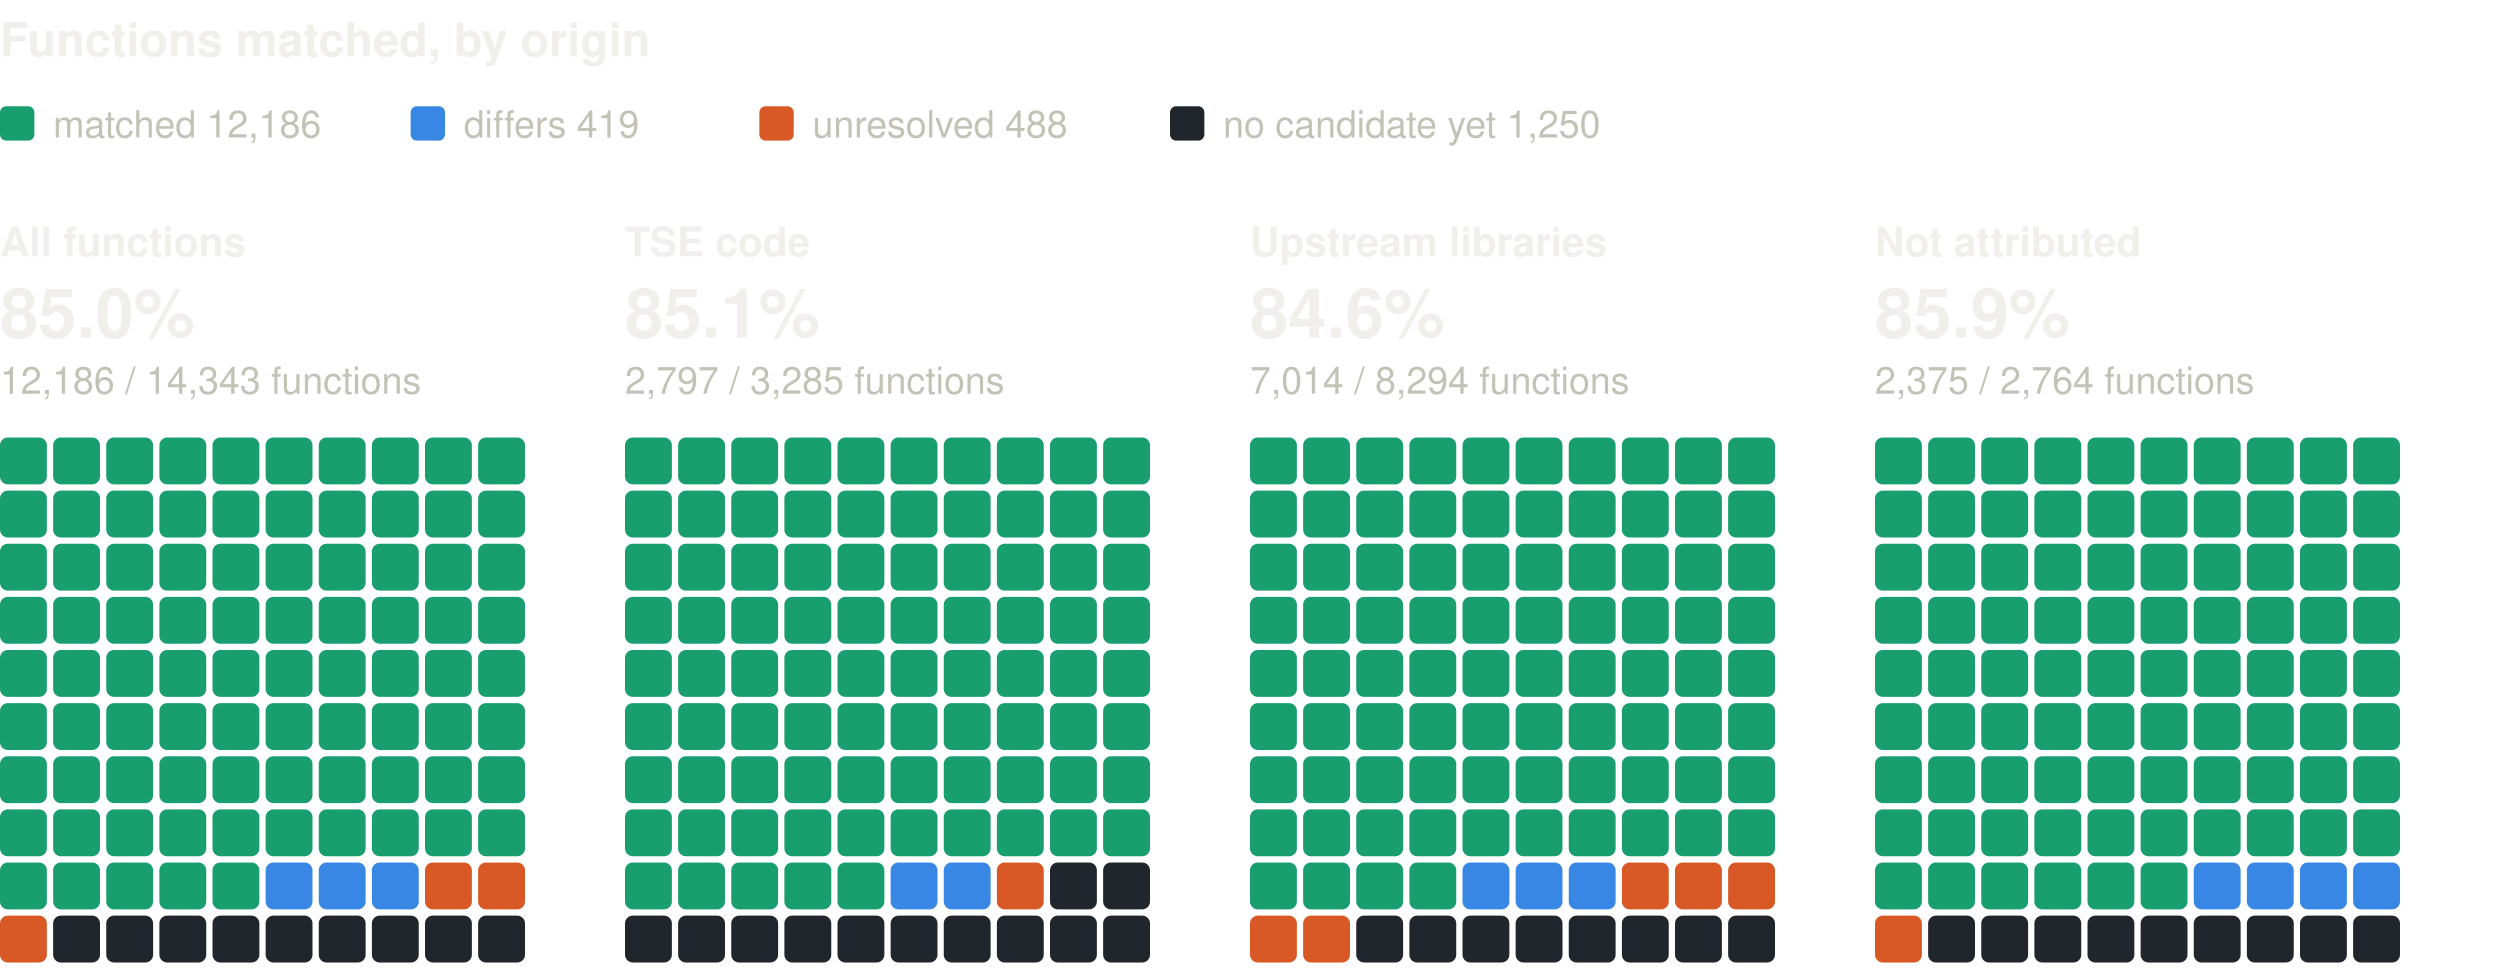
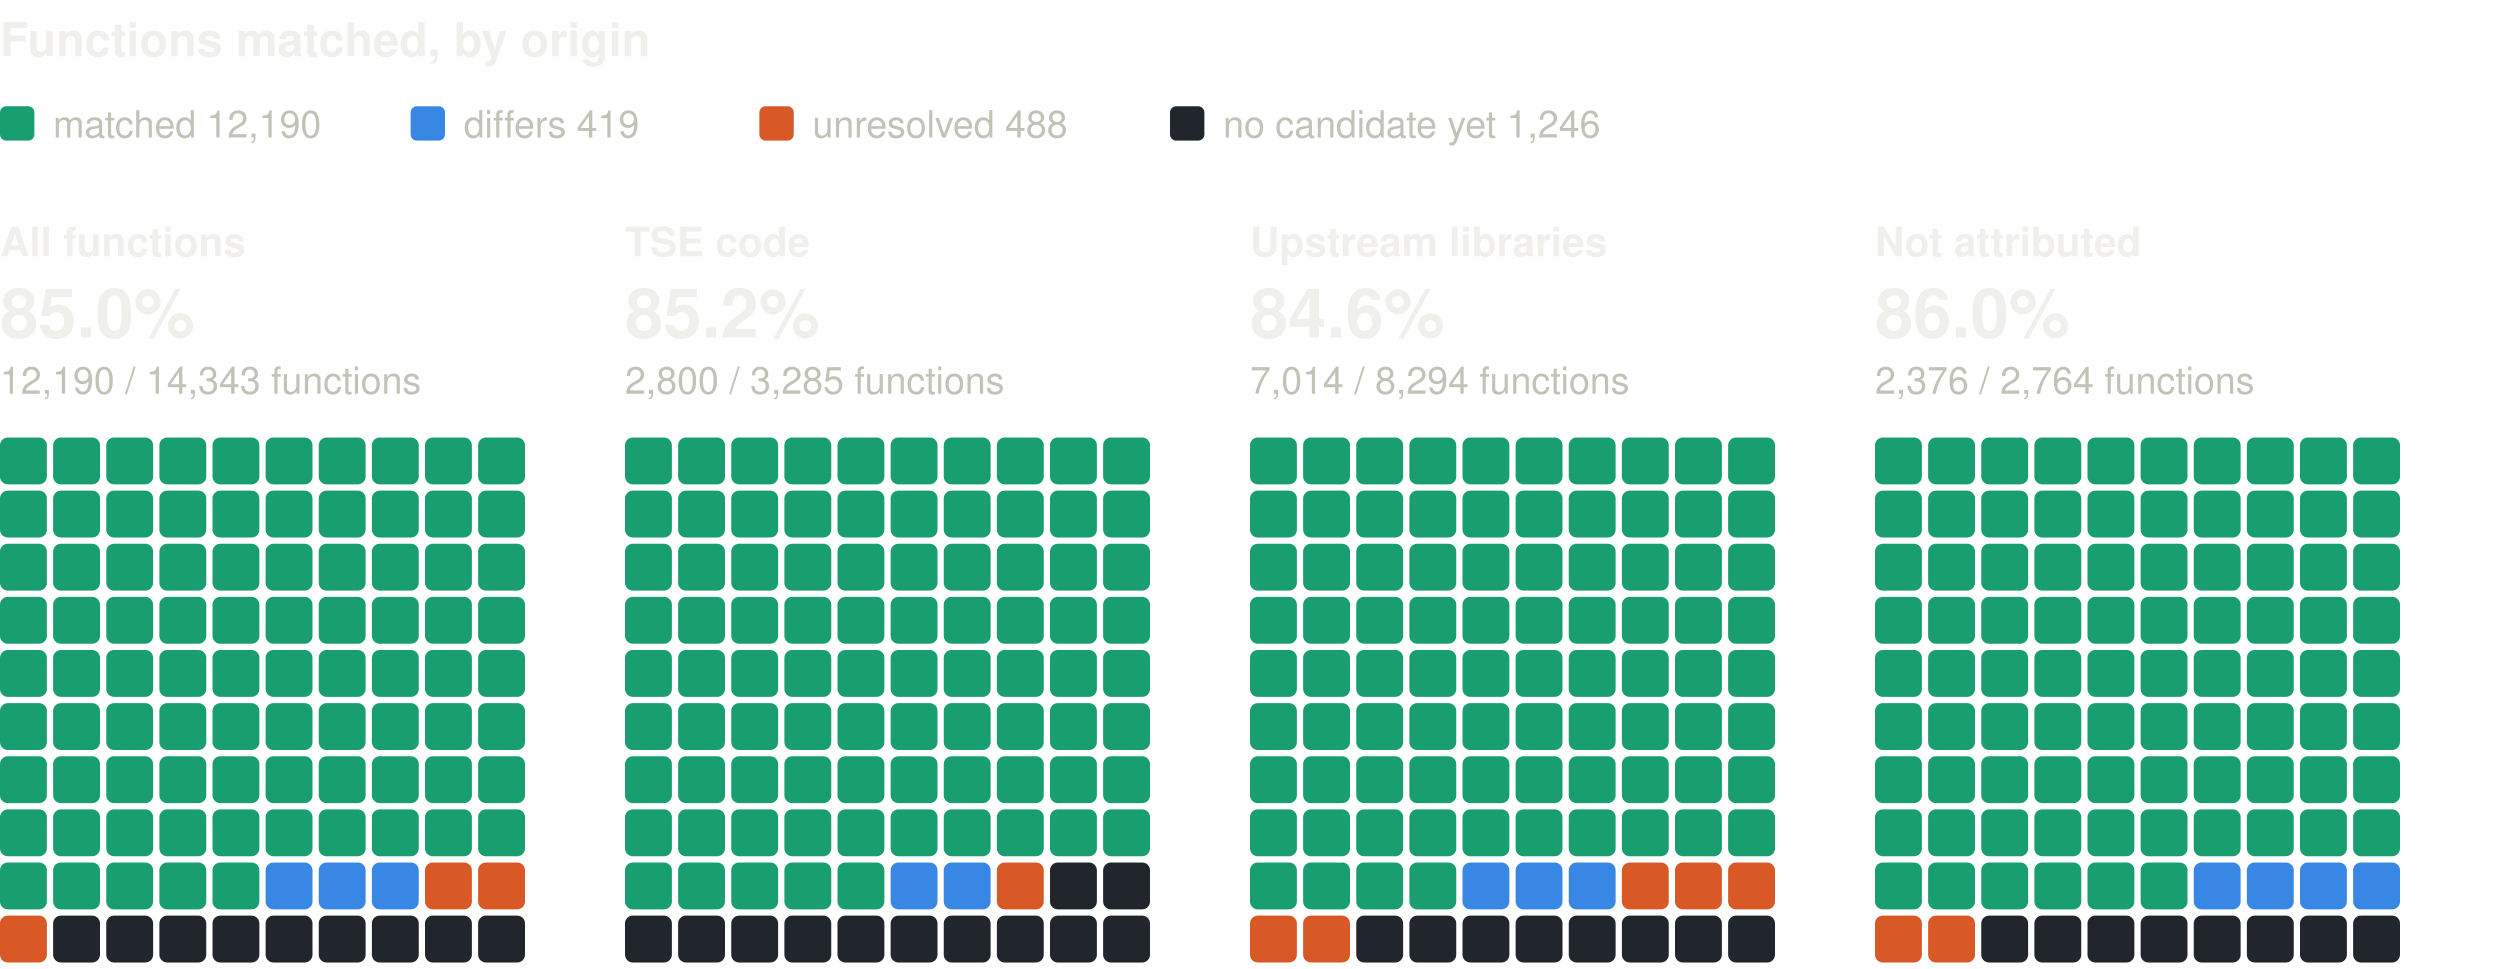
<svg xmlns="http://www.w3.org/2000/svg" width="800" height="310" viewBox="0 0 800 310" role="img" aria-label="Functions matched, by origin: one square per percent, coloured by verdict" font-family="system-ui, -apple-system, 'Segoe UI', Helvetica, Arial, sans-serif">
  <text x="0" y="18" font-size="15" fill="#f0efec" font-weight="600">Functions matched, by origin</text>
  <rect x="0" y="34" width="11" height="11" rx="2" fill="#199e70" />
-   <text x="17" y="44" font-size="12" fill="#c3c2b7">matched 12,186</text>
+   <text x="17" y="44" font-size="12" fill="#c3c2b7">matched 12,190</text>
  <rect x="131.4" y="34" width="11" height="11" rx="2" fill="#3987e5" />
  <text x="148.4" y="44" font-size="12" fill="#c3c2b7">differs 419</text>
  <rect x="243" y="34" width="11" height="11" rx="2" fill="#d95926" />
  <text x="260" y="44" font-size="12" fill="#c3c2b7">unresolved 488</text>
  <rect x="374.4" y="34" width="11" height="11" rx="2" fill="#21262d" />
-   <text x="391.4" y="44" font-size="12" fill="#c3c2b7">no candidate yet 1,250</text>
+   <text x="391.4" y="44" font-size="12" fill="#c3c2b7">no candidate yet 1,246</text>
  <text x="0" y="82" font-size="13" fill="#f0efec" font-weight="600">All functions</text>
  <text x="0" y="108" font-size="22" fill="#f0efec" font-weight="600">85.0%</text>
-   <text x="0" y="126" font-size="12" fill="#c3c2b7">12,186 / 14,343 functions</text>
+   <text x="0" y="126" font-size="12" fill="#c3c2b7">12,190 / 14,343 functions</text>
  <rect x="0" y="140" width="15" height="15" rx="2.5" fill="#199e70" />
  <rect x="17" y="140" width="15" height="15" rx="2.5" fill="#199e70" />
  <rect x="34" y="140" width="15" height="15" rx="2.5" fill="#199e70" />
  <rect x="51" y="140" width="15" height="15" rx="2.5" fill="#199e70" />
  <rect x="68" y="140" width="15" height="15" rx="2.5" fill="#199e70" />
  <rect x="85" y="140" width="15" height="15" rx="2.5" fill="#199e70" />
  <rect x="102" y="140" width="15" height="15" rx="2.5" fill="#199e70" />
  <rect x="119" y="140" width="15" height="15" rx="2.5" fill="#199e70" />
  <rect x="136" y="140" width="15" height="15" rx="2.5" fill="#199e70" />
  <rect x="153" y="140" width="15" height="15" rx="2.5" fill="#199e70" />
  <rect x="0" y="157" width="15" height="15" rx="2.5" fill="#199e70" />
  <rect x="17" y="157" width="15" height="15" rx="2.5" fill="#199e70" />
  <rect x="34" y="157" width="15" height="15" rx="2.5" fill="#199e70" />
  <rect x="51" y="157" width="15" height="15" rx="2.5" fill="#199e70" />
  <rect x="68" y="157" width="15" height="15" rx="2.5" fill="#199e70" />
  <rect x="85" y="157" width="15" height="15" rx="2.5" fill="#199e70" />
  <rect x="102" y="157" width="15" height="15" rx="2.5" fill="#199e70" />
  <rect x="119" y="157" width="15" height="15" rx="2.5" fill="#199e70" />
  <rect x="136" y="157" width="15" height="15" rx="2.5" fill="#199e70" />
  <rect x="153" y="157" width="15" height="15" rx="2.5" fill="#199e70" />
  <rect x="0" y="174" width="15" height="15" rx="2.5" fill="#199e70" />
  <rect x="17" y="174" width="15" height="15" rx="2.5" fill="#199e70" />
  <rect x="34" y="174" width="15" height="15" rx="2.5" fill="#199e70" />
  <rect x="51" y="174" width="15" height="15" rx="2.5" fill="#199e70" />
  <rect x="68" y="174" width="15" height="15" rx="2.5" fill="#199e70" />
  <rect x="85" y="174" width="15" height="15" rx="2.5" fill="#199e70" />
  <rect x="102" y="174" width="15" height="15" rx="2.5" fill="#199e70" />
  <rect x="119" y="174" width="15" height="15" rx="2.5" fill="#199e70" />
  <rect x="136" y="174" width="15" height="15" rx="2.5" fill="#199e70" />
  <rect x="153" y="174" width="15" height="15" rx="2.5" fill="#199e70" />
  <rect x="0" y="191" width="15" height="15" rx="2.5" fill="#199e70" />
  <rect x="17" y="191" width="15" height="15" rx="2.5" fill="#199e70" />
  <rect x="34" y="191" width="15" height="15" rx="2.5" fill="#199e70" />
  <rect x="51" y="191" width="15" height="15" rx="2.5" fill="#199e70" />
  <rect x="68" y="191" width="15" height="15" rx="2.5" fill="#199e70" />
  <rect x="85" y="191" width="15" height="15" rx="2.5" fill="#199e70" />
  <rect x="102" y="191" width="15" height="15" rx="2.5" fill="#199e70" />
  <rect x="119" y="191" width="15" height="15" rx="2.5" fill="#199e70" />
  <rect x="136" y="191" width="15" height="15" rx="2.5" fill="#199e70" />
  <rect x="153" y="191" width="15" height="15" rx="2.5" fill="#199e70" />
  <rect x="0" y="208" width="15" height="15" rx="2.5" fill="#199e70" />
  <rect x="17" y="208" width="15" height="15" rx="2.5" fill="#199e70" />
  <rect x="34" y="208" width="15" height="15" rx="2.5" fill="#199e70" />
  <rect x="51" y="208" width="15" height="15" rx="2.5" fill="#199e70" />
  <rect x="68" y="208" width="15" height="15" rx="2.5" fill="#199e70" />
  <rect x="85" y="208" width="15" height="15" rx="2.5" fill="#199e70" />
  <rect x="102" y="208" width="15" height="15" rx="2.5" fill="#199e70" />
  <rect x="119" y="208" width="15" height="15" rx="2.5" fill="#199e70" />
  <rect x="136" y="208" width="15" height="15" rx="2.5" fill="#199e70" />
  <rect x="153" y="208" width="15" height="15" rx="2.5" fill="#199e70" />
  <rect x="0" y="225" width="15" height="15" rx="2.5" fill="#199e70" />
  <rect x="17" y="225" width="15" height="15" rx="2.5" fill="#199e70" />
  <rect x="34" y="225" width="15" height="15" rx="2.5" fill="#199e70" />
  <rect x="51" y="225" width="15" height="15" rx="2.5" fill="#199e70" />
  <rect x="68" y="225" width="15" height="15" rx="2.5" fill="#199e70" />
  <rect x="85" y="225" width="15" height="15" rx="2.5" fill="#199e70" />
  <rect x="102" y="225" width="15" height="15" rx="2.5" fill="#199e70" />
  <rect x="119" y="225" width="15" height="15" rx="2.5" fill="#199e70" />
  <rect x="136" y="225" width="15" height="15" rx="2.5" fill="#199e70" />
  <rect x="153" y="225" width="15" height="15" rx="2.5" fill="#199e70" />
  <rect x="0" y="242" width="15" height="15" rx="2.5" fill="#199e70" />
  <rect x="17" y="242" width="15" height="15" rx="2.5" fill="#199e70" />
  <rect x="34" y="242" width="15" height="15" rx="2.5" fill="#199e70" />
  <rect x="51" y="242" width="15" height="15" rx="2.5" fill="#199e70" />
  <rect x="68" y="242" width="15" height="15" rx="2.5" fill="#199e70" />
  <rect x="85" y="242" width="15" height="15" rx="2.5" fill="#199e70" />
  <rect x="102" y="242" width="15" height="15" rx="2.5" fill="#199e70" />
  <rect x="119" y="242" width="15" height="15" rx="2.5" fill="#199e70" />
  <rect x="136" y="242" width="15" height="15" rx="2.5" fill="#199e70" />
  <rect x="153" y="242" width="15" height="15" rx="2.5" fill="#199e70" />
  <rect x="0" y="259" width="15" height="15" rx="2.5" fill="#199e70" />
  <rect x="17" y="259" width="15" height="15" rx="2.5" fill="#199e70" />
  <rect x="34" y="259" width="15" height="15" rx="2.5" fill="#199e70" />
  <rect x="51" y="259" width="15" height="15" rx="2.5" fill="#199e70" />
  <rect x="68" y="259" width="15" height="15" rx="2.5" fill="#199e70" />
  <rect x="85" y="259" width="15" height="15" rx="2.5" fill="#199e70" />
  <rect x="102" y="259" width="15" height="15" rx="2.5" fill="#199e70" />
  <rect x="119" y="259" width="15" height="15" rx="2.5" fill="#199e70" />
  <rect x="136" y="259" width="15" height="15" rx="2.5" fill="#199e70" />
  <rect x="153" y="259" width="15" height="15" rx="2.5" fill="#199e70" />
  <rect x="0" y="276" width="15" height="15" rx="2.5" fill="#199e70" />
  <rect x="17" y="276" width="15" height="15" rx="2.5" fill="#199e70" />
  <rect x="34" y="276" width="15" height="15" rx="2.5" fill="#199e70" />
  <rect x="51" y="276" width="15" height="15" rx="2.5" fill="#199e70" />
  <rect x="68" y="276" width="15" height="15" rx="2.5" fill="#199e70" />
  <rect x="85" y="276" width="15" height="15" rx="2.5" fill="#3987e5" />
  <rect x="102" y="276" width="15" height="15" rx="2.5" fill="#3987e5" />
  <rect x="119" y="276" width="15" height="15" rx="2.5" fill="#3987e5" />
  <rect x="136" y="276" width="15" height="15" rx="2.5" fill="#d95926" />
  <rect x="153" y="276" width="15" height="15" rx="2.5" fill="#d95926" />
  <rect x="0" y="293" width="15" height="15" rx="2.5" fill="#d95926" />
  <rect x="17" y="293" width="15" height="15" rx="2.5" fill="#21262d" />
  <rect x="34" y="293" width="15" height="15" rx="2.5" fill="#21262d" />
  <rect x="51" y="293" width="15" height="15" rx="2.5" fill="#21262d" />
  <rect x="68" y="293" width="15" height="15" rx="2.5" fill="#21262d" />
  <rect x="85" y="293" width="15" height="15" rx="2.5" fill="#21262d" />
  <rect x="102" y="293" width="15" height="15" rx="2.5" fill="#21262d" />
  <rect x="119" y="293" width="15" height="15" rx="2.5" fill="#21262d" />
  <rect x="136" y="293" width="15" height="15" rx="2.5" fill="#21262d" />
  <rect x="153" y="293" width="15" height="15" rx="2.5" fill="#21262d" />
  <text x="200" y="82" font-size="13" fill="#f0efec" font-weight="600">TSE code</text>
-   <text x="200" y="108" font-size="22" fill="#f0efec" font-weight="600">85.1%</text>
-   <text x="200" y="126" font-size="12" fill="#c3c2b7">2,797 / 3,285 functions</text>
+   <text x="200" y="108" font-size="22" fill="#f0efec" font-weight="600">85.2%</text>
+   <text x="200" y="126" font-size="12" fill="#c3c2b7">2,800 / 3,285 functions</text>
  <rect x="200" y="140" width="15" height="15" rx="2.5" fill="#199e70" />
  <rect x="217" y="140" width="15" height="15" rx="2.5" fill="#199e70" />
  <rect x="234" y="140" width="15" height="15" rx="2.5" fill="#199e70" />
  <rect x="251" y="140" width="15" height="15" rx="2.5" fill="#199e70" />
  <rect x="268" y="140" width="15" height="15" rx="2.5" fill="#199e70" />
  <rect x="285" y="140" width="15" height="15" rx="2.5" fill="#199e70" />
  <rect x="302" y="140" width="15" height="15" rx="2.5" fill="#199e70" />
  <rect x="319" y="140" width="15" height="15" rx="2.5" fill="#199e70" />
  <rect x="336" y="140" width="15" height="15" rx="2.5" fill="#199e70" />
  <rect x="353" y="140" width="15" height="15" rx="2.5" fill="#199e70" />
  <rect x="200" y="157" width="15" height="15" rx="2.5" fill="#199e70" />
  <rect x="217" y="157" width="15" height="15" rx="2.5" fill="#199e70" />
  <rect x="234" y="157" width="15" height="15" rx="2.5" fill="#199e70" />
  <rect x="251" y="157" width="15" height="15" rx="2.5" fill="#199e70" />
  <rect x="268" y="157" width="15" height="15" rx="2.5" fill="#199e70" />
  <rect x="285" y="157" width="15" height="15" rx="2.5" fill="#199e70" />
  <rect x="302" y="157" width="15" height="15" rx="2.5" fill="#199e70" />
  <rect x="319" y="157" width="15" height="15" rx="2.5" fill="#199e70" />
  <rect x="336" y="157" width="15" height="15" rx="2.5" fill="#199e70" />
  <rect x="353" y="157" width="15" height="15" rx="2.5" fill="#199e70" />
  <rect x="200" y="174" width="15" height="15" rx="2.5" fill="#199e70" />
  <rect x="217" y="174" width="15" height="15" rx="2.5" fill="#199e70" />
  <rect x="234" y="174" width="15" height="15" rx="2.5" fill="#199e70" />
  <rect x="251" y="174" width="15" height="15" rx="2.5" fill="#199e70" />
  <rect x="268" y="174" width="15" height="15" rx="2.5" fill="#199e70" />
  <rect x="285" y="174" width="15" height="15" rx="2.5" fill="#199e70" />
  <rect x="302" y="174" width="15" height="15" rx="2.5" fill="#199e70" />
  <rect x="319" y="174" width="15" height="15" rx="2.5" fill="#199e70" />
  <rect x="336" y="174" width="15" height="15" rx="2.5" fill="#199e70" />
  <rect x="353" y="174" width="15" height="15" rx="2.5" fill="#199e70" />
  <rect x="200" y="191" width="15" height="15" rx="2.5" fill="#199e70" />
  <rect x="217" y="191" width="15" height="15" rx="2.5" fill="#199e70" />
  <rect x="234" y="191" width="15" height="15" rx="2.5" fill="#199e70" />
  <rect x="251" y="191" width="15" height="15" rx="2.5" fill="#199e70" />
  <rect x="268" y="191" width="15" height="15" rx="2.5" fill="#199e70" />
  <rect x="285" y="191" width="15" height="15" rx="2.5" fill="#199e70" />
  <rect x="302" y="191" width="15" height="15" rx="2.5" fill="#199e70" />
  <rect x="319" y="191" width="15" height="15" rx="2.5" fill="#199e70" />
  <rect x="336" y="191" width="15" height="15" rx="2.5" fill="#199e70" />
  <rect x="353" y="191" width="15" height="15" rx="2.5" fill="#199e70" />
  <rect x="200" y="208" width="15" height="15" rx="2.5" fill="#199e70" />
  <rect x="217" y="208" width="15" height="15" rx="2.5" fill="#199e70" />
  <rect x="234" y="208" width="15" height="15" rx="2.5" fill="#199e70" />
  <rect x="251" y="208" width="15" height="15" rx="2.5" fill="#199e70" />
  <rect x="268" y="208" width="15" height="15" rx="2.5" fill="#199e70" />
  <rect x="285" y="208" width="15" height="15" rx="2.5" fill="#199e70" />
  <rect x="302" y="208" width="15" height="15" rx="2.5" fill="#199e70" />
  <rect x="319" y="208" width="15" height="15" rx="2.5" fill="#199e70" />
  <rect x="336" y="208" width="15" height="15" rx="2.5" fill="#199e70" />
  <rect x="353" y="208" width="15" height="15" rx="2.5" fill="#199e70" />
  <rect x="200" y="225" width="15" height="15" rx="2.5" fill="#199e70" />
  <rect x="217" y="225" width="15" height="15" rx="2.5" fill="#199e70" />
  <rect x="234" y="225" width="15" height="15" rx="2.5" fill="#199e70" />
  <rect x="251" y="225" width="15" height="15" rx="2.5" fill="#199e70" />
  <rect x="268" y="225" width="15" height="15" rx="2.5" fill="#199e70" />
  <rect x="285" y="225" width="15" height="15" rx="2.5" fill="#199e70" />
  <rect x="302" y="225" width="15" height="15" rx="2.5" fill="#199e70" />
  <rect x="319" y="225" width="15" height="15" rx="2.5" fill="#199e70" />
  <rect x="336" y="225" width="15" height="15" rx="2.5" fill="#199e70" />
  <rect x="353" y="225" width="15" height="15" rx="2.5" fill="#199e70" />
  <rect x="200" y="242" width="15" height="15" rx="2.5" fill="#199e70" />
  <rect x="217" y="242" width="15" height="15" rx="2.5" fill="#199e70" />
  <rect x="234" y="242" width="15" height="15" rx="2.5" fill="#199e70" />
  <rect x="251" y="242" width="15" height="15" rx="2.5" fill="#199e70" />
  <rect x="268" y="242" width="15" height="15" rx="2.5" fill="#199e70" />
  <rect x="285" y="242" width="15" height="15" rx="2.5" fill="#199e70" />
  <rect x="302" y="242" width="15" height="15" rx="2.5" fill="#199e70" />
  <rect x="319" y="242" width="15" height="15" rx="2.5" fill="#199e70" />
  <rect x="336" y="242" width="15" height="15" rx="2.5" fill="#199e70" />
  <rect x="353" y="242" width="15" height="15" rx="2.5" fill="#199e70" />
  <rect x="200" y="259" width="15" height="15" rx="2.5" fill="#199e70" />
  <rect x="217" y="259" width="15" height="15" rx="2.5" fill="#199e70" />
  <rect x="234" y="259" width="15" height="15" rx="2.5" fill="#199e70" />
  <rect x="251" y="259" width="15" height="15" rx="2.5" fill="#199e70" />
  <rect x="268" y="259" width="15" height="15" rx="2.5" fill="#199e70" />
  <rect x="285" y="259" width="15" height="15" rx="2.5" fill="#199e70" />
  <rect x="302" y="259" width="15" height="15" rx="2.5" fill="#199e70" />
  <rect x="319" y="259" width="15" height="15" rx="2.5" fill="#199e70" />
  <rect x="336" y="259" width="15" height="15" rx="2.5" fill="#199e70" />
  <rect x="353" y="259" width="15" height="15" rx="2.5" fill="#199e70" />
  <rect x="200" y="276" width="15" height="15" rx="2.5" fill="#199e70" />
  <rect x="217" y="276" width="15" height="15" rx="2.5" fill="#199e70" />
  <rect x="234" y="276" width="15" height="15" rx="2.5" fill="#199e70" />
  <rect x="251" y="276" width="15" height="15" rx="2.5" fill="#199e70" />
  <rect x="268" y="276" width="15" height="15" rx="2.5" fill="#199e70" />
  <rect x="285" y="276" width="15" height="15" rx="2.5" fill="#3987e5" />
  <rect x="302" y="276" width="15" height="15" rx="2.5" fill="#3987e5" />
  <rect x="319" y="276" width="15" height="15" rx="2.5" fill="#d95926" />
  <rect x="336" y="276" width="15" height="15" rx="2.5" fill="#21262d" />
  <rect x="353" y="276" width="15" height="15" rx="2.5" fill="#21262d" />
  <rect x="200" y="293" width="15" height="15" rx="2.5" fill="#21262d" />
  <rect x="217" y="293" width="15" height="15" rx="2.5" fill="#21262d" />
  <rect x="234" y="293" width="15" height="15" rx="2.5" fill="#21262d" />
  <rect x="251" y="293" width="15" height="15" rx="2.5" fill="#21262d" />
  <rect x="268" y="293" width="15" height="15" rx="2.5" fill="#21262d" />
  <rect x="285" y="293" width="15" height="15" rx="2.5" fill="#21262d" />
  <rect x="302" y="293" width="15" height="15" rx="2.5" fill="#21262d" />
  <rect x="319" y="293" width="15" height="15" rx="2.5" fill="#21262d" />
  <rect x="336" y="293" width="15" height="15" rx="2.5" fill="#21262d" />
  <rect x="353" y="293" width="15" height="15" rx="2.5" fill="#21262d" />
  <text x="400" y="82" font-size="13" fill="#f0efec" font-weight="600">Upstream libraries</text>
  <text x="400" y="108" font-size="22" fill="#f0efec" font-weight="600">84.6%</text>
  <text x="400" y="126" font-size="12" fill="#c3c2b7">7,014 / 8,294 functions</text>
  <rect x="400" y="140" width="15" height="15" rx="2.5" fill="#199e70" />
  <rect x="417" y="140" width="15" height="15" rx="2.5" fill="#199e70" />
  <rect x="434" y="140" width="15" height="15" rx="2.5" fill="#199e70" />
  <rect x="451" y="140" width="15" height="15" rx="2.5" fill="#199e70" />
  <rect x="468" y="140" width="15" height="15" rx="2.5" fill="#199e70" />
  <rect x="485" y="140" width="15" height="15" rx="2.5" fill="#199e70" />
  <rect x="502" y="140" width="15" height="15" rx="2.5" fill="#199e70" />
  <rect x="519" y="140" width="15" height="15" rx="2.5" fill="#199e70" />
  <rect x="536" y="140" width="15" height="15" rx="2.5" fill="#199e70" />
  <rect x="553" y="140" width="15" height="15" rx="2.5" fill="#199e70" />
  <rect x="400" y="157" width="15" height="15" rx="2.5" fill="#199e70" />
  <rect x="417" y="157" width="15" height="15" rx="2.5" fill="#199e70" />
  <rect x="434" y="157" width="15" height="15" rx="2.5" fill="#199e70" />
  <rect x="451" y="157" width="15" height="15" rx="2.5" fill="#199e70" />
  <rect x="468" y="157" width="15" height="15" rx="2.5" fill="#199e70" />
  <rect x="485" y="157" width="15" height="15" rx="2.5" fill="#199e70" />
  <rect x="502" y="157" width="15" height="15" rx="2.5" fill="#199e70" />
  <rect x="519" y="157" width="15" height="15" rx="2.5" fill="#199e70" />
  <rect x="536" y="157" width="15" height="15" rx="2.5" fill="#199e70" />
  <rect x="553" y="157" width="15" height="15" rx="2.5" fill="#199e70" />
  <rect x="400" y="174" width="15" height="15" rx="2.5" fill="#199e70" />
  <rect x="417" y="174" width="15" height="15" rx="2.5" fill="#199e70" />
  <rect x="434" y="174" width="15" height="15" rx="2.5" fill="#199e70" />
  <rect x="451" y="174" width="15" height="15" rx="2.5" fill="#199e70" />
  <rect x="468" y="174" width="15" height="15" rx="2.5" fill="#199e70" />
  <rect x="485" y="174" width="15" height="15" rx="2.5" fill="#199e70" />
  <rect x="502" y="174" width="15" height="15" rx="2.5" fill="#199e70" />
  <rect x="519" y="174" width="15" height="15" rx="2.5" fill="#199e70" />
  <rect x="536" y="174" width="15" height="15" rx="2.5" fill="#199e70" />
  <rect x="553" y="174" width="15" height="15" rx="2.5" fill="#199e70" />
  <rect x="400" y="191" width="15" height="15" rx="2.5" fill="#199e70" />
  <rect x="417" y="191" width="15" height="15" rx="2.5" fill="#199e70" />
  <rect x="434" y="191" width="15" height="15" rx="2.5" fill="#199e70" />
  <rect x="451" y="191" width="15" height="15" rx="2.5" fill="#199e70" />
  <rect x="468" y="191" width="15" height="15" rx="2.5" fill="#199e70" />
  <rect x="485" y="191" width="15" height="15" rx="2.5" fill="#199e70" />
  <rect x="502" y="191" width="15" height="15" rx="2.5" fill="#199e70" />
  <rect x="519" y="191" width="15" height="15" rx="2.5" fill="#199e70" />
  <rect x="536" y="191" width="15" height="15" rx="2.5" fill="#199e70" />
  <rect x="553" y="191" width="15" height="15" rx="2.5" fill="#199e70" />
  <rect x="400" y="208" width="15" height="15" rx="2.5" fill="#199e70" />
  <rect x="417" y="208" width="15" height="15" rx="2.5" fill="#199e70" />
  <rect x="434" y="208" width="15" height="15" rx="2.5" fill="#199e70" />
  <rect x="451" y="208" width="15" height="15" rx="2.5" fill="#199e70" />
  <rect x="468" y="208" width="15" height="15" rx="2.5" fill="#199e70" />
  <rect x="485" y="208" width="15" height="15" rx="2.5" fill="#199e70" />
  <rect x="502" y="208" width="15" height="15" rx="2.5" fill="#199e70" />
  <rect x="519" y="208" width="15" height="15" rx="2.5" fill="#199e70" />
  <rect x="536" y="208" width="15" height="15" rx="2.5" fill="#199e70" />
  <rect x="553" y="208" width="15" height="15" rx="2.5" fill="#199e70" />
  <rect x="400" y="225" width="15" height="15" rx="2.5" fill="#199e70" />
  <rect x="417" y="225" width="15" height="15" rx="2.5" fill="#199e70" />
  <rect x="434" y="225" width="15" height="15" rx="2.5" fill="#199e70" />
  <rect x="451" y="225" width="15" height="15" rx="2.5" fill="#199e70" />
  <rect x="468" y="225" width="15" height="15" rx="2.5" fill="#199e70" />
  <rect x="485" y="225" width="15" height="15" rx="2.5" fill="#199e70" />
  <rect x="502" y="225" width="15" height="15" rx="2.5" fill="#199e70" />
  <rect x="519" y="225" width="15" height="15" rx="2.5" fill="#199e70" />
  <rect x="536" y="225" width="15" height="15" rx="2.5" fill="#199e70" />
  <rect x="553" y="225" width="15" height="15" rx="2.5" fill="#199e70" />
  <rect x="400" y="242" width="15" height="15" rx="2.5" fill="#199e70" />
  <rect x="417" y="242" width="15" height="15" rx="2.5" fill="#199e70" />
  <rect x="434" y="242" width="15" height="15" rx="2.5" fill="#199e70" />
  <rect x="451" y="242" width="15" height="15" rx="2.5" fill="#199e70" />
  <rect x="468" y="242" width="15" height="15" rx="2.5" fill="#199e70" />
  <rect x="485" y="242" width="15" height="15" rx="2.5" fill="#199e70" />
  <rect x="502" y="242" width="15" height="15" rx="2.5" fill="#199e70" />
  <rect x="519" y="242" width="15" height="15" rx="2.5" fill="#199e70" />
  <rect x="536" y="242" width="15" height="15" rx="2.5" fill="#199e70" />
  <rect x="553" y="242" width="15" height="15" rx="2.5" fill="#199e70" />
  <rect x="400" y="259" width="15" height="15" rx="2.5" fill="#199e70" />
  <rect x="417" y="259" width="15" height="15" rx="2.5" fill="#199e70" />
  <rect x="434" y="259" width="15" height="15" rx="2.5" fill="#199e70" />
  <rect x="451" y="259" width="15" height="15" rx="2.5" fill="#199e70" />
  <rect x="468" y="259" width="15" height="15" rx="2.5" fill="#199e70" />
  <rect x="485" y="259" width="15" height="15" rx="2.5" fill="#199e70" />
  <rect x="502" y="259" width="15" height="15" rx="2.5" fill="#199e70" />
  <rect x="519" y="259" width="15" height="15" rx="2.5" fill="#199e70" />
  <rect x="536" y="259" width="15" height="15" rx="2.5" fill="#199e70" />
  <rect x="553" y="259" width="15" height="15" rx="2.5" fill="#199e70" />
  <rect x="400" y="276" width="15" height="15" rx="2.5" fill="#199e70" />
  <rect x="417" y="276" width="15" height="15" rx="2.5" fill="#199e70" />
  <rect x="434" y="276" width="15" height="15" rx="2.5" fill="#199e70" />
  <rect x="451" y="276" width="15" height="15" rx="2.5" fill="#199e70" />
  <rect x="468" y="276" width="15" height="15" rx="2.5" fill="#3987e5" />
  <rect x="485" y="276" width="15" height="15" rx="2.5" fill="#3987e5" />
  <rect x="502" y="276" width="15" height="15" rx="2.5" fill="#3987e5" />
  <rect x="519" y="276" width="15" height="15" rx="2.5" fill="#d95926" />
  <rect x="536" y="276" width="15" height="15" rx="2.5" fill="#d95926" />
  <rect x="553" y="276" width="15" height="15" rx="2.5" fill="#d95926" />
  <rect x="400" y="293" width="15" height="15" rx="2.5" fill="#d95926" />
  <rect x="417" y="293" width="15" height="15" rx="2.5" fill="#d95926" />
  <rect x="434" y="293" width="15" height="15" rx="2.5" fill="#21262d" />
  <rect x="451" y="293" width="15" height="15" rx="2.5" fill="#21262d" />
  <rect x="468" y="293" width="15" height="15" rx="2.5" fill="#21262d" />
  <rect x="485" y="293" width="15" height="15" rx="2.5" fill="#21262d" />
  <rect x="502" y="293" width="15" height="15" rx="2.5" fill="#21262d" />
  <rect x="519" y="293" width="15" height="15" rx="2.5" fill="#21262d" />
  <rect x="536" y="293" width="15" height="15" rx="2.5" fill="#21262d" />
  <rect x="553" y="293" width="15" height="15" rx="2.5" fill="#21262d" />
  <text x="600" y="82" font-size="13" fill="#f0efec" font-weight="600">Not attributed</text>
-   <text x="600" y="108" font-size="22" fill="#f0efec" font-weight="600">85.9%</text>
-   <text x="600" y="126" font-size="12" fill="#c3c2b7">2,375 / 2,764 functions</text>
+   <text x="600" y="108" font-size="22" fill="#f0efec" font-weight="600">86.0%</text>
+   <text x="600" y="126" font-size="12" fill="#c3c2b7">2,376 / 2,764 functions</text>
  <rect x="600" y="140" width="15" height="15" rx="2.5" fill="#199e70" />
  <rect x="617" y="140" width="15" height="15" rx="2.5" fill="#199e70" />
  <rect x="634" y="140" width="15" height="15" rx="2.5" fill="#199e70" />
  <rect x="651" y="140" width="15" height="15" rx="2.5" fill="#199e70" />
  <rect x="668" y="140" width="15" height="15" rx="2.5" fill="#199e70" />
  <rect x="685" y="140" width="15" height="15" rx="2.5" fill="#199e70" />
  <rect x="702" y="140" width="15" height="15" rx="2.5" fill="#199e70" />
  <rect x="719" y="140" width="15" height="15" rx="2.5" fill="#199e70" />
  <rect x="736" y="140" width="15" height="15" rx="2.5" fill="#199e70" />
  <rect x="753" y="140" width="15" height="15" rx="2.5" fill="#199e70" />
  <rect x="600" y="157" width="15" height="15" rx="2.5" fill="#199e70" />
  <rect x="617" y="157" width="15" height="15" rx="2.5" fill="#199e70" />
  <rect x="634" y="157" width="15" height="15" rx="2.5" fill="#199e70" />
  <rect x="651" y="157" width="15" height="15" rx="2.5" fill="#199e70" />
  <rect x="668" y="157" width="15" height="15" rx="2.5" fill="#199e70" />
  <rect x="685" y="157" width="15" height="15" rx="2.5" fill="#199e70" />
  <rect x="702" y="157" width="15" height="15" rx="2.5" fill="#199e70" />
  <rect x="719" y="157" width="15" height="15" rx="2.5" fill="#199e70" />
  <rect x="736" y="157" width="15" height="15" rx="2.5" fill="#199e70" />
  <rect x="753" y="157" width="15" height="15" rx="2.5" fill="#199e70" />
  <rect x="600" y="174" width="15" height="15" rx="2.5" fill="#199e70" />
  <rect x="617" y="174" width="15" height="15" rx="2.5" fill="#199e70" />
  <rect x="634" y="174" width="15" height="15" rx="2.5" fill="#199e70" />
  <rect x="651" y="174" width="15" height="15" rx="2.5" fill="#199e70" />
  <rect x="668" y="174" width="15" height="15" rx="2.5" fill="#199e70" />
  <rect x="685" y="174" width="15" height="15" rx="2.5" fill="#199e70" />
  <rect x="702" y="174" width="15" height="15" rx="2.5" fill="#199e70" />
  <rect x="719" y="174" width="15" height="15" rx="2.5" fill="#199e70" />
  <rect x="736" y="174" width="15" height="15" rx="2.5" fill="#199e70" />
  <rect x="753" y="174" width="15" height="15" rx="2.5" fill="#199e70" />
  <rect x="600" y="191" width="15" height="15" rx="2.5" fill="#199e70" />
  <rect x="617" y="191" width="15" height="15" rx="2.5" fill="#199e70" />
  <rect x="634" y="191" width="15" height="15" rx="2.5" fill="#199e70" />
  <rect x="651" y="191" width="15" height="15" rx="2.5" fill="#199e70" />
  <rect x="668" y="191" width="15" height="15" rx="2.5" fill="#199e70" />
  <rect x="685" y="191" width="15" height="15" rx="2.5" fill="#199e70" />
  <rect x="702" y="191" width="15" height="15" rx="2.5" fill="#199e70" />
  <rect x="719" y="191" width="15" height="15" rx="2.5" fill="#199e70" />
  <rect x="736" y="191" width="15" height="15" rx="2.5" fill="#199e70" />
  <rect x="753" y="191" width="15" height="15" rx="2.5" fill="#199e70" />
  <rect x="600" y="208" width="15" height="15" rx="2.5" fill="#199e70" />
  <rect x="617" y="208" width="15" height="15" rx="2.5" fill="#199e70" />
  <rect x="634" y="208" width="15" height="15" rx="2.5" fill="#199e70" />
  <rect x="651" y="208" width="15" height="15" rx="2.5" fill="#199e70" />
  <rect x="668" y="208" width="15" height="15" rx="2.5" fill="#199e70" />
  <rect x="685" y="208" width="15" height="15" rx="2.5" fill="#199e70" />
  <rect x="702" y="208" width="15" height="15" rx="2.5" fill="#199e70" />
  <rect x="719" y="208" width="15" height="15" rx="2.5" fill="#199e70" />
  <rect x="736" y="208" width="15" height="15" rx="2.5" fill="#199e70" />
  <rect x="753" y="208" width="15" height="15" rx="2.5" fill="#199e70" />
  <rect x="600" y="225" width="15" height="15" rx="2.5" fill="#199e70" />
  <rect x="617" y="225" width="15" height="15" rx="2.5" fill="#199e70" />
  <rect x="634" y="225" width="15" height="15" rx="2.5" fill="#199e70" />
  <rect x="651" y="225" width="15" height="15" rx="2.5" fill="#199e70" />
  <rect x="668" y="225" width="15" height="15" rx="2.5" fill="#199e70" />
  <rect x="685" y="225" width="15" height="15" rx="2.5" fill="#199e70" />
  <rect x="702" y="225" width="15" height="15" rx="2.5" fill="#199e70" />
  <rect x="719" y="225" width="15" height="15" rx="2.5" fill="#199e70" />
  <rect x="736" y="225" width="15" height="15" rx="2.5" fill="#199e70" />
  <rect x="753" y="225" width="15" height="15" rx="2.5" fill="#199e70" />
  <rect x="600" y="242" width="15" height="15" rx="2.5" fill="#199e70" />
  <rect x="617" y="242" width="15" height="15" rx="2.5" fill="#199e70" />
  <rect x="634" y="242" width="15" height="15" rx="2.5" fill="#199e70" />
  <rect x="651" y="242" width="15" height="15" rx="2.5" fill="#199e70" />
  <rect x="668" y="242" width="15" height="15" rx="2.5" fill="#199e70" />
  <rect x="685" y="242" width="15" height="15" rx="2.5" fill="#199e70" />
  <rect x="702" y="242" width="15" height="15" rx="2.5" fill="#199e70" />
  <rect x="719" y="242" width="15" height="15" rx="2.5" fill="#199e70" />
  <rect x="736" y="242" width="15" height="15" rx="2.5" fill="#199e70" />
  <rect x="753" y="242" width="15" height="15" rx="2.5" fill="#199e70" />
  <rect x="600" y="259" width="15" height="15" rx="2.5" fill="#199e70" />
  <rect x="617" y="259" width="15" height="15" rx="2.5" fill="#199e70" />
  <rect x="634" y="259" width="15" height="15" rx="2.5" fill="#199e70" />
  <rect x="651" y="259" width="15" height="15" rx="2.5" fill="#199e70" />
  <rect x="668" y="259" width="15" height="15" rx="2.5" fill="#199e70" />
  <rect x="685" y="259" width="15" height="15" rx="2.5" fill="#199e70" />
  <rect x="702" y="259" width="15" height="15" rx="2.5" fill="#199e70" />
  <rect x="719" y="259" width="15" height="15" rx="2.5" fill="#199e70" />
  <rect x="736" y="259" width="15" height="15" rx="2.5" fill="#199e70" />
  <rect x="753" y="259" width="15" height="15" rx="2.5" fill="#199e70" />
  <rect x="600" y="276" width="15" height="15" rx="2.5" fill="#199e70" />
  <rect x="617" y="276" width="15" height="15" rx="2.5" fill="#199e70" />
  <rect x="634" y="276" width="15" height="15" rx="2.5" fill="#199e70" />
  <rect x="651" y="276" width="15" height="15" rx="2.5" fill="#199e70" />
  <rect x="668" y="276" width="15" height="15" rx="2.5" fill="#199e70" />
  <rect x="685" y="276" width="15" height="15" rx="2.5" fill="#199e70" />
  <rect x="702" y="276" width="15" height="15" rx="2.5" fill="#3987e5" />
  <rect x="719" y="276" width="15" height="15" rx="2.5" fill="#3987e5" />
  <rect x="736" y="276" width="15" height="15" rx="2.5" fill="#3987e5" />
  <rect x="753" y="276" width="15" height="15" rx="2.5" fill="#3987e5" />
  <rect x="600" y="293" width="15" height="15" rx="2.5" fill="#d95926" />
-   <rect x="617" y="293" width="15" height="15" rx="2.5" fill="#21262d" />
+   <rect x="617" y="293" width="15" height="15" rx="2.5" fill="#d95926" />
  <rect x="634" y="293" width="15" height="15" rx="2.5" fill="#21262d" />
  <rect x="651" y="293" width="15" height="15" rx="2.5" fill="#21262d" />
  <rect x="668" y="293" width="15" height="15" rx="2.5" fill="#21262d" />
  <rect x="685" y="293" width="15" height="15" rx="2.5" fill="#21262d" />
  <rect x="702" y="293" width="15" height="15" rx="2.5" fill="#21262d" />
  <rect x="719" y="293" width="15" height="15" rx="2.5" fill="#21262d" />
  <rect x="736" y="293" width="15" height="15" rx="2.5" fill="#21262d" />
  <rect x="753" y="293" width="15" height="15" rx="2.5" fill="#21262d" />
</svg>
